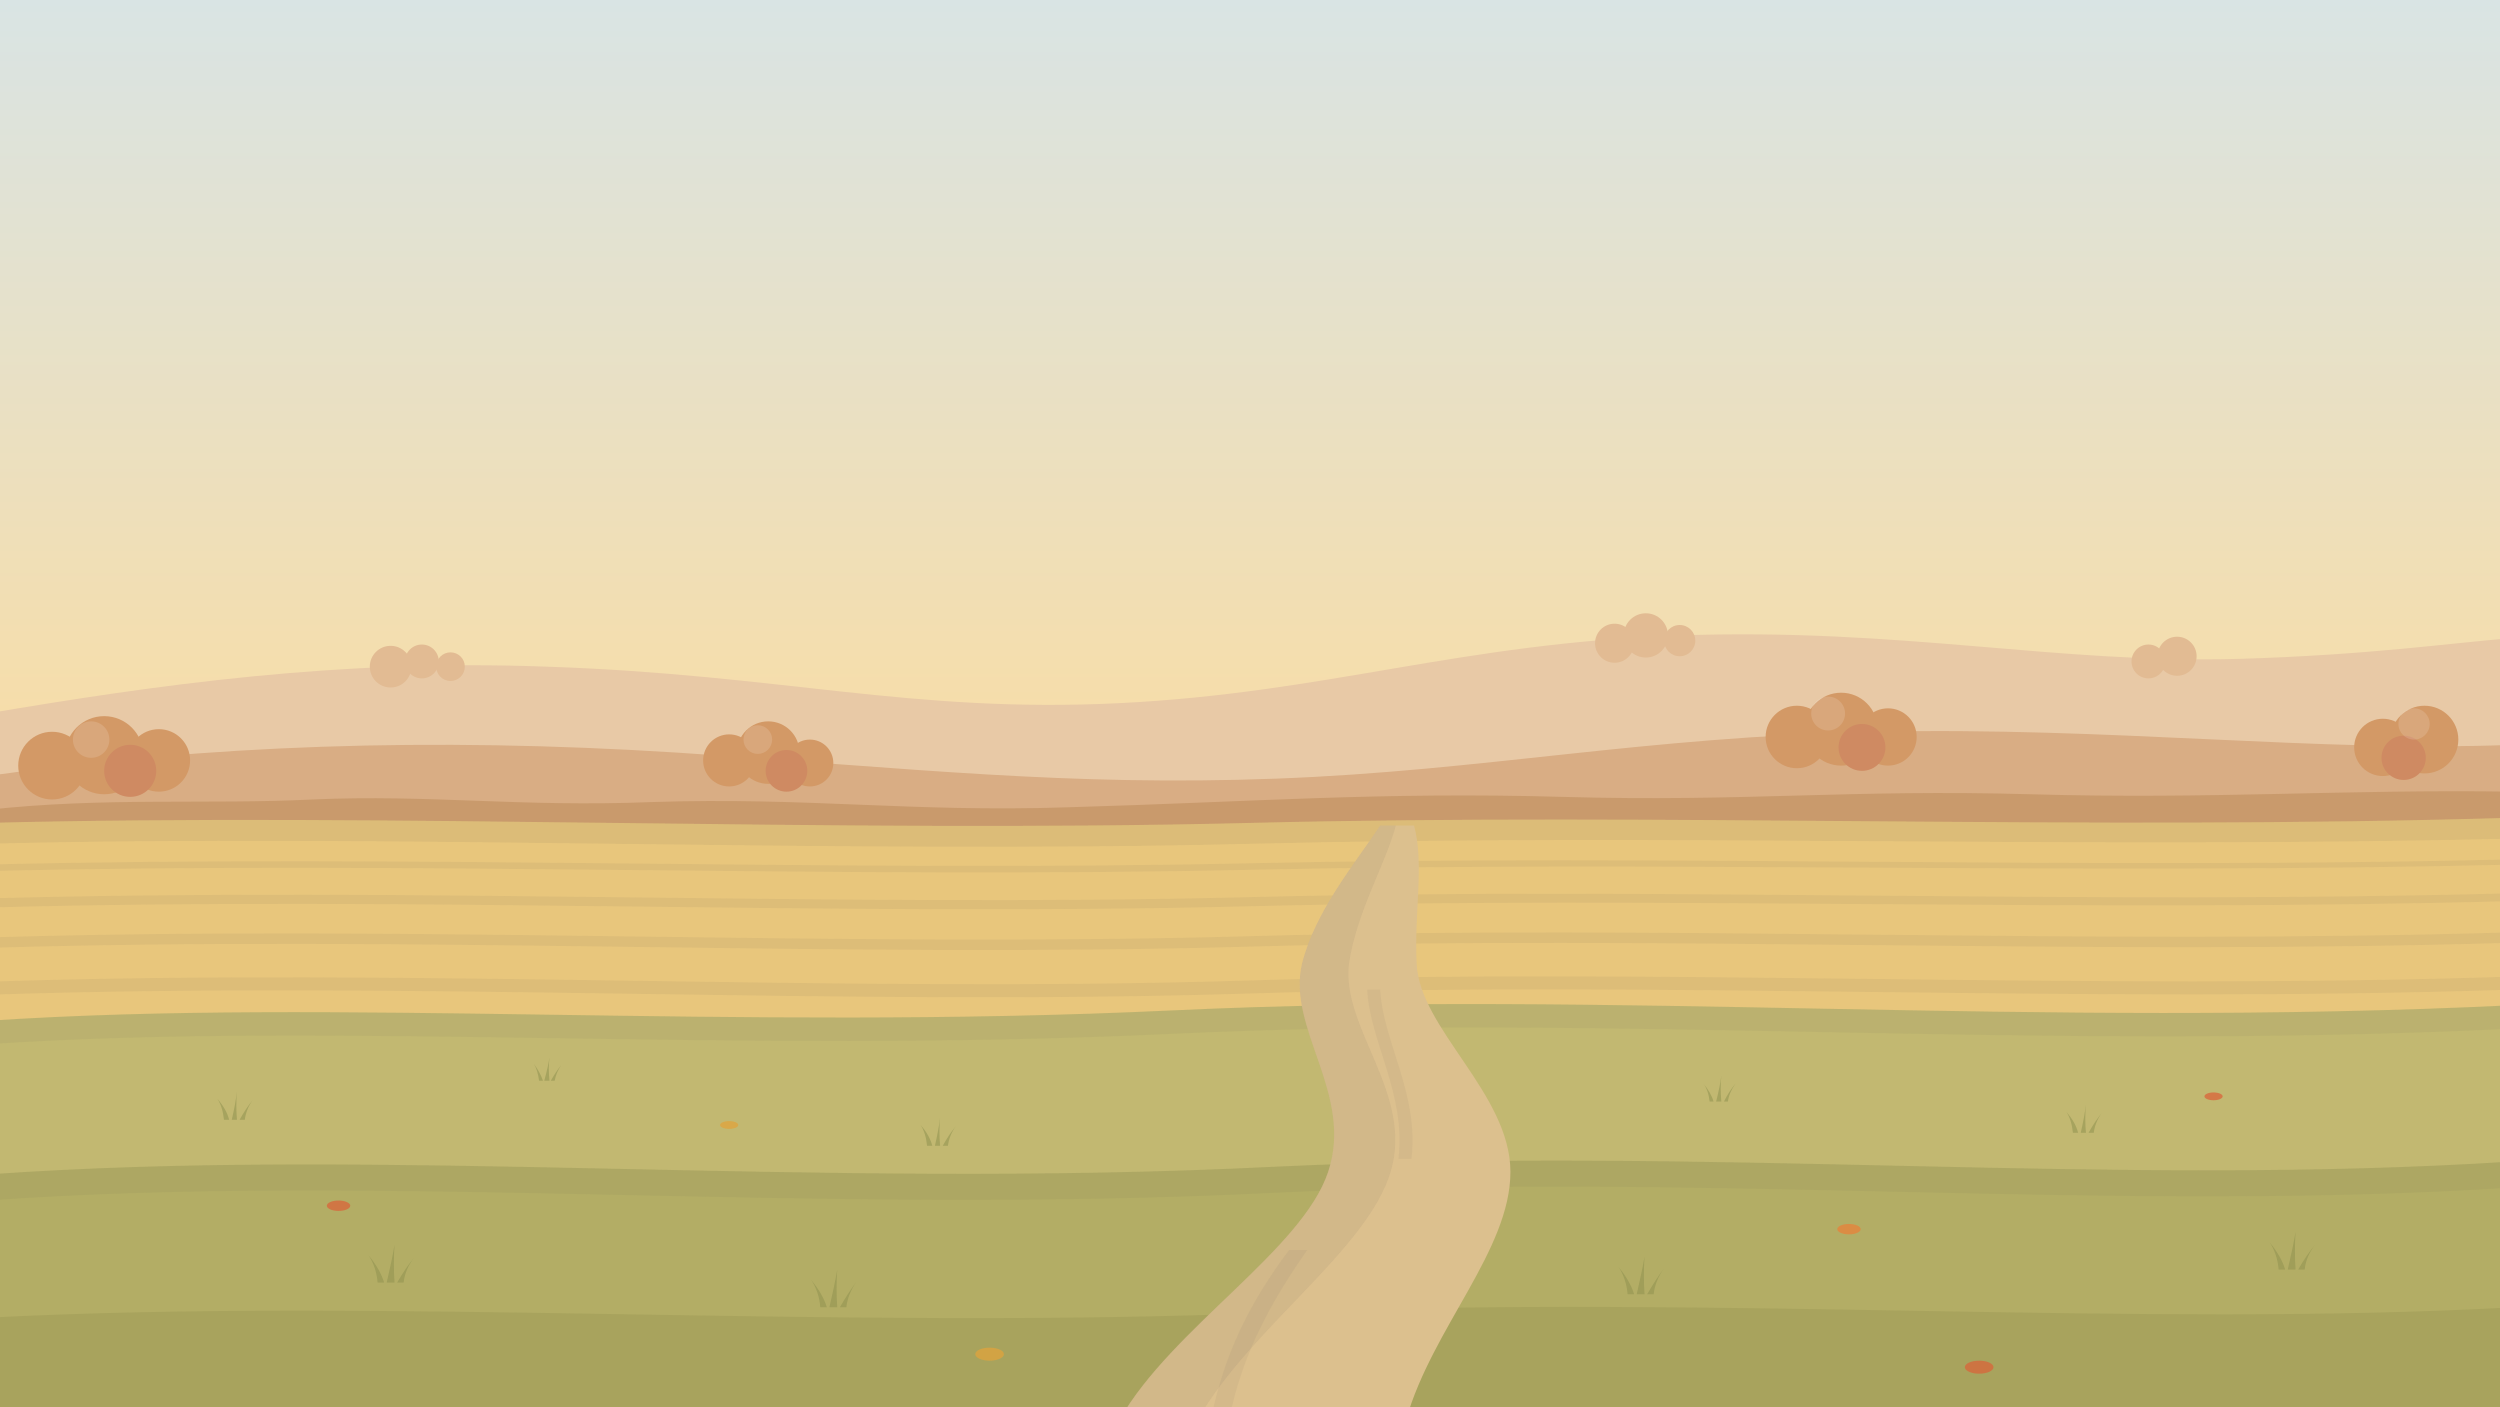
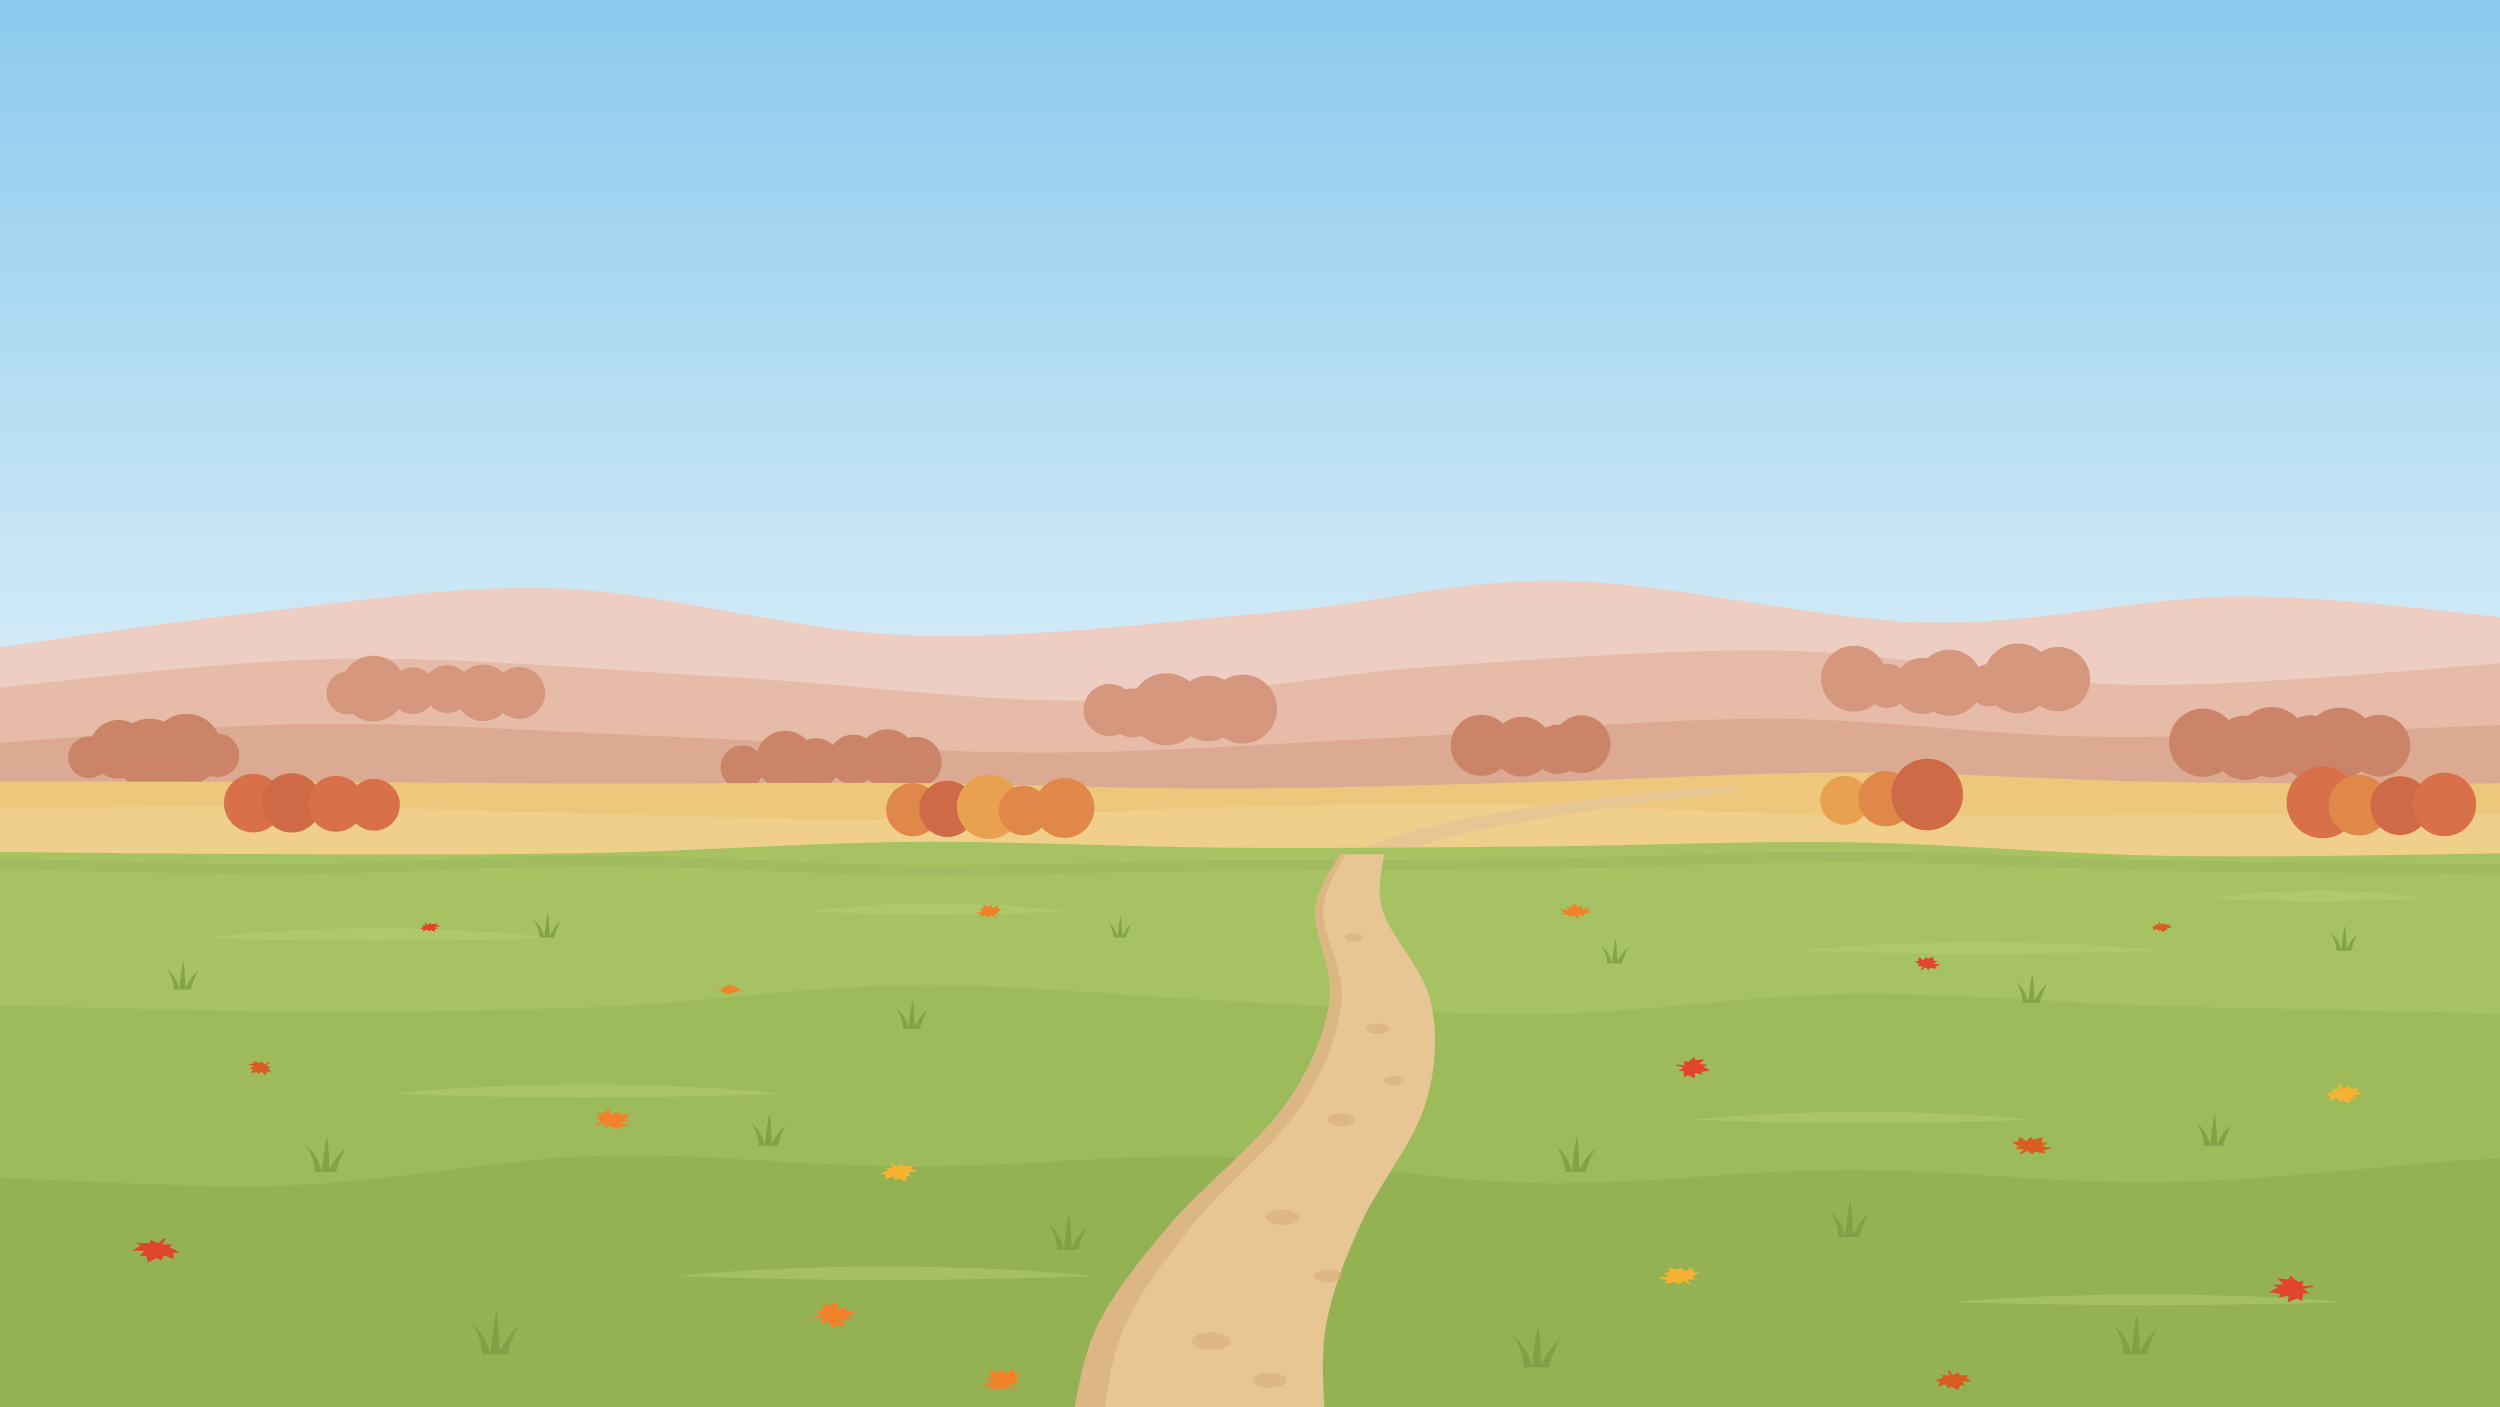
<svg xmlns="http://www.w3.org/2000/svg" viewBox="0 0 1920 1080" preserveAspectRatio="none">
  <defs>
-     <linearGradient id="thanksgiving-backdrop-sky" x1="0" y1="0" x2="0" y2="640" gradientUnits="userSpaceOnUse">
-       <stop offset="0" stop-color="#d9e4e4" />
-       <stop offset="1" stop-color="#fbdca0" />
+     <linearGradient id="thanksgiving-backdrop-sky" x1="0" y1="0" x2="0" y2="620" gradientUnits="userSpaceOnUse">
+       <stop offset="0" stop-color="#8ccaee" />
+       <stop offset="1" stop-color="#e2f2f9" />
    </linearGradient>
  </defs>
  <rect width="1920" height="1080" fill="url(#thanksgiving-backdrop-sky)" />
-   <path d="M-10 640L-10 548C120 526 260 506 420 512C600 518 700 548 860 540C1020 532 1120 494 1290 488C1460 482 1580 510 1720 506C1820 503 1880 494 1930 490L1930 640Z" fill="#e8c9a6" />
-   <g fill="#e2bb93">
-     <circle cx="300" cy="512" r="16" />
-     <circle cx="324" cy="508" r="13" />
-     <circle cx="346" cy="512" r="11" />
-     <circle cx="1240" cy="494" r="15" />
-     <circle cx="1264" cy="488" r="17" />
-     <circle cx="1290" cy="492" r="12" />
-     <circle cx="1650" cy="508" r="13" />
-     <circle cx="1672" cy="504" r="15" />
+   <path d="M-20 500C16.7 495 125 478 200 470C275 462 346.7 449 430 452C513.3 455 608.3 485 700 488C791.7 491 896.7 477 980 470C1063.3 463 1116.7 444.7 1200 446C1283.3 447.3 1393.3 476 1480 478C1566.7 480 1643.3 458.3 1720 458C1796.7 457.7 1903.3 473 1940 476L1940 1090L-20 1090Z" fill="#eecdc2" />
+   <path d="M-20 530C26.7 526 163.3 507.7 260 506C356.7 504.3 463.3 514.7 560 520C656.7 525.3 750 539.3 840 538C930 536.7 1010 518.3 1100 512C1190 505.7 1290 497.7 1380 500C1470 502.3 1546.7 524.7 1640 526C1733.3 527.3 1890 511 1940 508L1940 1090L-20 1090Z" fill="#e6bba8" />
+   <g fill="#d6977f">
+     <circle cx="267.2" cy="532.2" r="16.5" />
+     <circle cx="286.7" cy="528.8" r="25.2" />
+     <circle cx="316.9" cy="530.4" r="17.9" />
+     <circle cx="343.5" cy="529.2" r="18.3" />
+     <circle cx="371.1" cy="532.1" r="21.7" />
+     <circle cx="398.8" cy="532.2" r="19.9" />
  </g>
-   <path d="M-10 640L-10 596C160 572 330 566 520 578C700 590 820 604 980 598C1140 592 1260 566 1440 562C1620 558 1780 578 1930 572L1930 640Z" fill="#d9ad84" />
-   <g fill="#d39966">
-     <circle cx="40" cy="588" r="26" />
-     <circle cx="80" cy="580" r="30" />
-     <circle cx="122" cy="584" r="24" />
-     <circle cx="560" cy="584" r="20" />
-     <circle cx="590" cy="578" r="24" />
-     <circle cx="622" cy="586" r="18" />
-     <circle cx="1380" cy="566" r="24" />
-     <circle cx="1414" cy="560" r="28" />
-     <circle cx="1450" cy="566" r="22" />
-     <circle cx="1830" cy="574" r="22" />
-     <circle cx="1862" cy="568" r="26" />
+   <g fill="#d6977f">
+     <circle cx="852.2" cy="545.3" r="20" />
+     <circle cx="869.8" cy="547.5" r="18.8" />
+     <circle cx="895.8" cy="544.7" r="27.7" />
+     <circle cx="927.9" cy="544.1" r="25.2" />
+     <circle cx="954.3" cy="544.6" r="26.5" />
  </g>
-   <g fill="#cf8a62">
-     <circle cx="100" cy="592" r="20" />
-     <circle cx="604" cy="592" r="16" />
-     <circle cx="1430" cy="574" r="18" />
-     <circle cx="1846" cy="582" r="17" />
+   <g fill="#d6977f">
+     <circle cx="1423.9" cy="521.2" r="25.3" />
+     <circle cx="1449.2" cy="526.7" r="17" />
+     <circle cx="1476.2" cy="526.8" r="21.5" />
+     <circle cx="1497.3" cy="524.3" r="25.4" />
+     <circle cx="1527.6" cy="526.3" r="16.2" />
+     <circle cx="1550" cy="521" r="26.8" />
+     <circle cx="1580.6" cy="521.6" r="24.7" />
  </g>
-   <g fill="#ffffff" opacity="0.14">
-     <circle cx="70" cy="568" r="14" />
-     <circle cx="582" cy="568" r="11" />
-     <circle cx="1404" cy="548" r="13" />
-     <circle cx="1854" cy="556" r="12" />
+   <path d="M-20 572C23.3 569.3 150 557 240 556C330 555 426.7 562.3 520 566C613.3 569.7 706.7 578 800 578C893.3 578 986.7 570.3 1080 566C1173.3 561.7 1270 552 1360 552C1450 552 1523.3 565.3 1620 566C1716.7 566.7 1886.7 557.7 1940 556L1940 1090L-20 1090Z" fill="#dcaa92" />
+   <g fill="#cc8468">
+     <circle cx="68.3" cy="581.6" r="16" />
+     <circle cx="91" cy="575.4" r="22.5" />
+     <circle cx="115" cy="579" r="27.1" />
+     <circle cx="143.1" cy="575.4" r="27.2" />
+     <circle cx="167.2" cy="580.1" r="16.6" />
  </g>
-   <path d="M-10 640L-10 622C80 612 160 618 240 614C330 610 400 620 500 616C620 612 700 624 820 620C960 616 1060 608 1200 612C1340 616 1420 606 1560 610C1700 614 1800 606 1930 608L1930 640Z" fill="#c99a6c" />
-   <path d="M-10 632C300 624 640 640 960 632C1280 624 1600 638 1930 628L1930 1090L-10 1090Z" fill="#e8c67c" />
-   <path d="M-10 632C300 624 640 640 960 632C1280 624 1600 638 1930 628L1930 644C1600 652 1280 640 960 648C640 656 300 640 -10 648Z" fill="#2b2b3a" opacity="0.07" />
-   <g fill="#2b2b3a" opacity="0.06">
-     <path d="M-10 664C320 656 640 670 960 663C1280 656 1600 668 1930 660L1930 664C1600 672 1280 661 960 668C640 675 320 661 -10 669Z" />
-     <path d="M-10 690C320 681 640 697 960 689C1280 681 1600 695 1930 686L1930 692C1600 701 1280 688 960 696C640 704 320 688 -10 697Z" />
-     <path d="M-10 720C320 710 640 728 960 719C1280 710 1600 726 1930 716L1930 724C1600 734 1280 718 960 727C640 736 320 718 -10 728Z" />
-     <path d="M-10 754C320 743 640 763 960 753C1280 743 1600 761 1930 750L1930 760C1600 771 1280 753 960 763C640 773 320 753 -10 764Z" />
+   <g fill="#cc8468">
+     <circle cx="570.1" cy="589.2" r="16.7" />
+     <circle cx="603" cy="583.5" r="22.3" />
+     <circle cx="626.7" cy="585.8" r="18.9" />
+     <circle cx="655.3" cy="583.3" r="19.1" />
+     <circle cx="681.6" cy="582.3" r="22.2" />
+     <circle cx="703.7" cy="585.4" r="19.5" />
  </g>
-   <path d="M-10 784C260 766 560 792 900 776C1240 760 1560 790 1930 772L1930 1090L-10 1090Z" fill="#c2b871" />
-   <path d="M-10 784C260 766 560 792 900 776C1240 760 1560 790 1930 772L1930 790C1560 808 1240 778 900 794C560 810 260 784 -10 802Z" fill="#2b2b3a" opacity="0.05" />
-   <path d="M-10 902C300 880 620 914 980 896C1320 880 1620 912 1930 892L1930 1090L-10 1090Z" fill="#b3ad65" />
-   <path d="M-10 902C300 880 620 914 980 896C1320 880 1620 912 1930 892L1930 912C1620 932 1320 900 980 916C620 934 300 900 -10 922Z" fill="#2b2b3a" opacity="0.05" />
-   <path d="M-10 1012C300 996 640 1022 980 1008C1320 994 1640 1020 1930 1004L1930 1090L-10 1090Z" fill="#a8a35d" />
-   <path d="M1060 634C1040 664 1010 700 1000 740C988 790 1040 840 1020 900C1000 960 900 1020 860 1090L1080 1090C1100 1020 1160 960 1160 900C1160 840 1090 790 1088 740C1086 700 1094 664 1086 634Z" fill="#dcc08e" />
-   <path d="M1060 634C1040 664 1010 700 1000 740C988 790 1040 840 1020 900C1000 960 900 1020 860 1090L920 1090C960 1020 1050 960 1068 900C1086 840 1030 790 1036 740C1042 700 1064 664 1072 634Z" fill="#2b2b3a" opacity="0.06" />
-   <g fill="#2b2b3a" opacity="0.05">
-     <path d="M1050 760C1052 800 1080 840 1074 890L1084 890C1090 840 1062 800 1060 760Z" />
-     <path d="M990 960C960 1000 940 1040 930 1090L944 1090C954 1040 976 1000 1004 960Z" />
+   <g fill="#cc8468">
+     <circle cx="1137.6" cy="572.4" r="23.5" />
+     <circle cx="1169" cy="573.5" r="23" />
+     <circle cx="1196.2" cy="575.5" r="18.9" />
+     <circle cx="1214.6" cy="571.6" r="22.2" />
  </g>
-   <g fill="#8f914f" opacity="0.55">
-     <path d="M172 860Q171 850 167 844Q174 852 176 860ZM178 860Q181 847 182 838Q181 849 182 860ZM184 860Q189 851 194 845Q189 852 188 860Z" />
-     <path d="M414 830Q413 822 410 817Q415 824 417 830ZM418 830Q421 819 422 812Q421 821 422 830ZM423 830Q427 823 431 818Q427 824 426 830Z" />
-     <path d="M712 880Q711 870 707 864Q714 872 716 880ZM718 880Q721 867 722 858Q721 869 722 880ZM724 880Q729 871 734 865Q729 872 728 880Z" />
-     <path d="M1313 846Q1312 837 1308 832Q1314 839 1316 846ZM1318 846Q1321 834 1322 826Q1321 836 1322 846ZM1324 846Q1328 838 1333 832Q1328 839 1327 846Z" />
-     <path d="M1592 870Q1591 860 1587 854Q1594 862 1596 870ZM1598 870Q1601 857 1602 848Q1601 859 1602 870ZM1604 870Q1609 861 1614 855Q1609 862 1608 870Z" />
-     <path d="M290 985Q289 973 283 964Q292 975 295 985ZM297 985Q301 968 303 956Q302 971 303 985ZM305 985Q312 973 318 966Q311 975 310 985Z" />
-     <path d="M630 1004Q629 992 623 983Q632 994 635 1004ZM637 1004Q641 987 643 975Q642 990 643 1004ZM645 1004Q652 992 658 984Q651 994 650 1004Z" />
-     <path d="M1250 994Q1249 982 1243 973Q1252 984 1255 994ZM1257 994Q1261 977 1263 965Q1262 980 1263 994ZM1265 994Q1272 982 1278 974Q1271 984 1270 994Z" />
-     <path d="M1750 975Q1749 963 1743 954Q1752 965 1755 975ZM1757 975Q1761 958 1763 946Q1762 961 1763 975ZM1765 975Q1772 963 1778 956Q1771 965 1770 975Z" />
+   <g fill="#cc8468">
+     <circle cx="1692" cy="570.4" r="26.2" />
+     <circle cx="1724.2" cy="574.3" r="24.7" />
+     <circle cx="1744.6" cy="570" r="27" />
+     <circle cx="1774.3" cy="573.8" r="24.4" />
+     <circle cx="1796.8" cy="570.8" r="27.3" />
+     <circle cx="1827.3" cy="572.7" r="23.7" />
  </g>
-   <g opacity="0.75">
-     <ellipse cx="260" cy="926" rx="9" ry="4" fill="#d9643a" />
-     <ellipse cx="560" cy="864" rx="7" ry="3" fill="#e0a33c" />
-     <ellipse cx="1420" cy="944" rx="9" ry="4" fill="#e8813a" />
-     <ellipse cx="1700" cy="842" rx="7" ry="3" fill="#d9643a" />
-     <ellipse cx="760" cy="1040" rx="11" ry="5" fill="#e0a33c" />
-     <ellipse cx="1520" cy="1050" rx="11" ry="5" fill="#d9643a" />
+   <path d="M-20 600.2C20 600.2 140 600.2 220 600.5C300 600.7 380 601.6 460 601.7C540 601.9 620 600.8 700 601.4C780 602.1 860 605.8 940 605.6C1020 605.5 1100 602.7 1180 600.6C1260 598.6 1340 593.3 1420 593.3C1500 593.3 1580 599.1 1660 600.5C1740 601.9 1853.3 601.9 1900 601.7C1946.7 601.5 1933.3 599.6 1940 599.2L1940 1090L-20 1090Z" fill="#ecc77c" />
+   <path d="M-20 621.5C20 621 140 618.3 220 618.9C300 619.5 380 623.2 460 625C540 626.7 620 630.2 700 629.3C780 628.4 860 621.7 940 619.8C1020 618 1100 617.1 1180 618.2C1260 619.3 1340 625.1 1420 626.4C1500 627.6 1580 626 1660 625.7C1740 625.4 1853.3 624.5 1900 624.7C1946.7 624.9 1933.3 626.5 1940 626.8L1940 1090L-20 1090Z" fill="#f2d491" opacity="0.6" />
+   <path d="M1030 662C1060 640 1120 628 1190 618C1240 611 1290 606 1330 604L1338 607C1296 612 1248 618 1200 626C1136 636 1084 648 1062 662Z" fill="#e8c693" />
+   <circle cx="194.5" cy="616.8" r="22.5" fill="#d8704a" />
+   <circle cx="224.1" cy="616.6" r="22.8" fill="#cf6a46" />
+   <circle cx="258" cy="617.3" r="21.5" fill="#d8704a" />
+   <circle cx="287.2" cy="618.1" r="19.9" fill="#d8704a" />
+   <circle cx="701" cy="621.8" r="20.4" fill="#e0874a" />
+   <circle cx="727.6" cy="621.2" r="21.6" fill="#cf6a46" />
+   <circle cx="759.6" cy="619.6" r="24.7" fill="#e9a04f" />
+   <circle cx="786.1" cy="622.5" r="19.1" fill="#e0874a" />
+   <circle cx="817.5" cy="620.5" r="23" fill="#e0874a" />
+   <circle cx="1416.7" cy="614.7" r="18.7" fill="#e9a04f" />
+   <circle cx="1448.4" cy="613.4" r="21.2" fill="#e0874a" />
+   <circle cx="1480.1" cy="610.2" r="27.5" fill="#cf6a46" />
+   <circle cx="1783.7" cy="616.2" r="27.6" fill="#d8704a" />
+   <circle cx="1811.7" cy="618.4" r="23.3" fill="#e0874a" />
+   <circle cx="1843.2" cy="618.7" r="22.6" fill="#cf6a46" />
+   <circle cx="1877.3" cy="617.8" r="24.4" fill="#d8704a" />
+   <path d="M-20 654.1C20 654.4 140 655.9 220 656C300 656.2 380 656.6 460 655C540 653.4 620 647.3 700 646.6C780 645.9 860 650.4 940 651C1020 651.6 1100 650.8 1180 650.1C1260 649.5 1340 645.7 1420 646.9C1500 648.1 1580 655.7 1660 657.2C1740 658.7 1853.3 656.3 1900 655.7C1946.7 655.2 1933.3 654.3 1940 654L1940 1090L-20 1090Z" fill="#a7c263" />
+   <path d="M-20 658.7C20 659.5 140 663.8 220 663.5C300 663.3 380 656.9 460 657.1C540 657.2 620 663.7 700 664.4C780 665 860 661.5 940 660.7C1020 659.9 1100 660.6 1180 659.5C1260 658.4 1340 653.9 1420 654.1C1500 654.3 1580 659.2 1660 660.7C1740 662.3 1853.3 662.8 1900 663.4C1946.7 664 1933.3 664.2 1940 664.4L1940 1090L-20 1090Z" fill="#2b2b3a" opacity="0.05" />
+   <path d="M-20 666.7C20 667.5 140 671.8 220 671.5C300 671.3 380 664.9 460 665.1C540 665.2 620 671.7 700 672.4C780 673 860 669.5 940 668.7C1020 667.9 1100 668.6 1180 667.5C1260 666.4 1340 661.9 1420 662.1C1500 662.3 1580 667.2 1660 668.7C1740 670.3 1853.3 670.8 1900 671.4C1946.7 672 1933.3 672.2 1940 672.4L1940 1090L-20 1090Z" fill="#a7c263" />
+   <path d="M-20 771.4C20 772.3 140 776.4 220 776.7C300 777 380 776.7 460 773.4C540 770 620 757.3 700 756.5C780 755.6 860 764.8 940 768.5C1020 772.2 1100 779.8 1180 778.9C1260 778.1 1340 764.5 1420 763.4C1500 762.4 1580 770.1 1660 772.6C1740 775 1853.3 776.4 1900 778.1C1946.7 779.9 1933.3 782.2 1940 783L1940 1090L-20 1090Z" fill="#9ebb5b" />
+   <path d="M-20 903.4C20 904.6 140 913 220 910.4C300 907.7 380 890.1 460 887.7C540 885.3 620 895.8 700 895.9C780 896 860 886.3 940 888.4C1020 890.5 1100 907 1180 908.6C1260 910.3 1340 898.4 1420 898.3C1500 898.3 1580 909.4 1660 908.1C1740 906.8 1853.3 892.9 1900 890.6C1946.7 888.2 1933.3 893.4 1940 894L1940 1090L-20 1090Z" fill="#94b253" />
+   <g fill="#b6ce72" opacity="0.5">
+     <path d="M160 720C238 710.596 342 710.596 420 720C342 723.762 238 723.762 160 720Z" />
+     <path d="M620 700C680 691.965 760 691.965 820 700C760 703.214 680 703.214 620 700Z" />
+     <path d="M1380 730C1464 721.462 1576 721.462 1660 730C1576 733.415 1464 733.415 1380 730Z" />
+     <path d="M1700 690C1748 681.835 1812 681.835 1860 690C1812 693.266 1748 693.266 1700 690Z" />
+     <path d="M300 840C390 830.592 510 830.592 600 840C510 843.763 390 843.763 300 840Z" />
+     <path d="M1300 860C1378 852.032 1482 852.032 1560 860C1482 863.187 1378 863.187 1300 860Z" />
+     <path d="M520 980C616 970.343 744 970.343 840 980C744 983.863 616 983.863 520 980Z" />
+     <path d="M1500 1000C1590 992.227 1710 992.227 1800 1000C1710 1003.109 1590 1003.109 1500 1000Z" />
  </g>
+   <path d="M1029 656C1025.8 663.3 1011.3 681 1010 700C1008.7 719 1025 745 1021 770C1017 795 1006.3 821.7 986 850C965.7 878.3 923 911.7 899 940C875 968.3 854.8 993.3 842 1020C829.2 1046.7 825.3 1086.7 822 1100L1018 1100C1018 1086.7 1013.5 1046.7 1018 1020C1022.5 993.3 1032.3 968.3 1045 940C1057.7 911.7 1085 878.3 1094 850C1103 821.7 1104.3 795 1099 770C1093.7 745 1068 719 1062 700C1056 681 1062.8 663.3 1063 656Z" fill="#e8c693" />
+   <path d="M1029 656C1025.8 663.3 1011.3 681 1010 700C1008.7 719 1025 745 1021 770C1017 795 1006.3 821.7 986 850C965.7 878.3 923 911.7 899 940C875 968.3 854.8 993.3 842 1020C829.2 1046.7 825.3 1086.7 822 1100L845.5 1100C848.5 1086.7 851.3 1046.7 863.1 1020C875 993.3 893.9 968.3 916.5 940C939.2 911.7 980 878.3 999 850C1017.9 821.7 1027.5 795 1030.4 770C1033.2 745 1015.8 719 1016.2 700C1016.7 681 1030.3 663.3 1033.1 656Z" fill="#d6ad78" opacity="0.6" />
+   <g fill="#d6ad78" opacity="0.55">
+     <ellipse cx="1040" cy="720" rx="7" ry="3.2" />
+     <ellipse cx="1058" cy="790" rx="9" ry="4.1" />
+     <ellipse cx="1030" cy="860" rx="11" ry="5" />
+     <ellipse cx="1070" cy="830" rx="8" ry="3.6" />
+     <ellipse cx="985" cy="935" rx="13" ry="5.9" />
+     <ellipse cx="1020" cy="980" rx="11" ry="5" />
+     <ellipse cx="930" cy="1030" rx="15" ry="6.8" />
+     <ellipse cx="975" cy="1060" rx="13" ry="5.9" />
+   </g>
+   <g fill="#7c9c42" opacity="0.8">
+     <path d="M133.6 760Q132.8 750.4 128 744Q136 750.4 137.6 760ZM137.6 760Q139.2 745.6 140.8 737.6Q142.4 747.2 142.4 760ZM141.6 760Q146.4 750.4 152 745.6Q148 753.6 146.4 760Z" />
+     <path d="M414.4 720Q413.7 711.6 409.5 706Q416.5 711.6 417.9 720ZM417.9 720Q419.3 707.4 420.7 700.4Q422.1 708.8 422.1 720ZM421.4 720Q425.6 711.6 430.5 707.4Q427 714.4 425.6 720Z" />
+     <path d="M693.6 790Q692.8 780.4 688 774Q696 780.4 697.6 790ZM697.6 790Q699.2 775.6 700.8 767.6Q702.4 777.2 702.4 790ZM701.6 790Q706.4 780.4 712 775.6Q708 783.6 706.4 790Z" />
+     <path d="M855.2 720Q854.6 712.8 851 708Q857 712.8 858.2 720ZM858.2 720Q859.4 709.2 860.6 703.2Q861.8 710.4 861.8 720ZM861.2 720Q864.8 712.8 869 709.2Q866 715.2 864.8 720Z" />
+     <path d="M1234.4 740Q1233.7 731.6 1229.5 726Q1236.5 731.6 1237.9 740ZM1237.9 740Q1239.3 727.4 1240.7 720.4Q1242.1 728.8 1242.1 740ZM1241.4 740Q1245.6 731.6 1250.5 727.4Q1247 734.4 1245.6 740Z" />
+     <path d="M1553.6 770Q1552.8 760.4 1548 754Q1556 760.4 1557.6 770ZM1557.6 770Q1559.2 755.6 1560.8 747.6Q1562.4 757.2 1562.4 770ZM1561.6 770Q1566.4 760.4 1572 755.6Q1568 763.6 1566.4 770Z" />
+     <path d="M1794.4 730Q1793.7 721.6 1789.5 716Q1796.5 721.6 1797.9 730ZM1797.9 730Q1799.3 717.4 1800.7 710.4Q1802.1 718.8 1802.1 730ZM1801.4 730Q1805.6 721.6 1810.5 717.4Q1807 724.4 1805.6 730Z" />
+     <path d="M242 900Q241 888 235 880Q245 888 247 900ZM247 900Q249 882 251 872Q253 884 253 900ZM252 900Q258 888 265 882Q260 892 258 900Z" />
+     <path d="M582.8 880Q581.9 869.2 576.5 862Q585.5 869.2 587.3 880ZM587.3 880Q589.1 863.8 590.9 854.8Q592.7 865.6 592.7 880ZM591.8 880Q597.2 869.2 603.5 863.8Q599 872.8 597.2 880Z" />
+     <path d="M812 960Q811 948 805 940Q815 948 817 960ZM817 960Q819 942 821 932Q823 944 823 960ZM822 960Q828 948 835 942Q830 952 828 960Z" />
+     <path d="M1202 900Q1201 888 1195 880Q1205 888 1207 900ZM1207 900Q1209 882 1211 872Q1213 884 1213 900ZM1212 900Q1218 888 1225 882Q1220 892 1218 900Z" />
+     <path d="M1412 950Q1411 938 1405 930Q1415 938 1417 950ZM1417 950Q1419 932 1421 922Q1423 934 1423 950ZM1422 950Q1428 938 1435 932Q1430 942 1428 950Z" />
+     <path d="M1692.8 880Q1691.9 869.2 1686.5 862Q1695.5 869.2 1697.3 880ZM1697.3 880Q1699.1 863.8 1700.9 854.8Q1702.7 865.6 1702.7 880ZM1701.8 880Q1707.2 869.2 1713.5 863.8Q1709 872.8 1707.2 880Z" />
+     <path d="M370.4 1040Q369.2 1025.6 362 1016Q374 1025.6 376.4 1040ZM376.4 1040Q378.8 1018.4 381.2 1006.4Q383.6 1020.8 383.6 1040ZM382.4 1040Q389.6 1025.6 398 1018.4Q392 1030.4 389.6 1040Z" />
+     <path d="M1170.4 1050Q1169.2 1035.6 1162 1026Q1174 1035.6 1176.4 1050ZM1176.4 1050Q1178.8 1028.4 1181.2 1016.4Q1183.6 1030.8 1183.6 1050ZM1182.4 1050Q1189.6 1035.6 1198 1028.4Q1192 1040.4 1189.6 1050Z" />
+     <path d="M1631.2 1040Q1630.1 1026.8 1623.5 1018Q1634.5 1026.8 1636.7 1040ZM1636.7 1040Q1638.9 1020.2 1641.1 1009.2Q1643.3 1022.4 1643.3 1040ZM1642.2 1040Q1648.8 1026.8 1656.5 1020.2Q1651 1031.2 1648.8 1040Z" />
+   </g>
+   <path transform="translate(330 712) scale(0.4 0.2) rotate(149)" d="M0-20L5-11L10-14L9-5L19-8L15 1L20 4L9 8L10 13L2 10L1 19L-1 19L-2 10L-10 13L-9 8L-20 4L-15 1L-19-8L-9-5L-10-14L-5-11Z" fill="#e2452e" />
+   <path transform="translate(560 760) scale(0.5 0.2) rotate(100)" d="M0-20L5-11L10-14L9-5L19-8L15 1L20 4L9 8L10 13L2 10L1 19L-1 19L-2 10L-10 13L-9 8L-20 4L-15 1L-19-8L-9-5L-10-14L-5-11Z" fill="#f2822a" />
+   <path transform="translate(760 700) scale(0.5 0.3) rotate(331)" d="M0-20L5-11L10-14L9-5L19-8L15 1L20 4L9 8L10 13L2 10L1 19L-1 19L-2 10L-10 13L-9 8L-20 4L-15 1L-19-8L-9-5L-10-14L-5-11Z" fill="#f2822a" />
+   <path transform="translate(1210 700) scale(0.6 0.3) rotate(353)" d="M0-20L5-11L10-14L9-5L19-8L15 1L20 4L9 8L10 13L2 10L1 19L-1 19L-2 10L-10 13L-9 8L-20 4L-15 1L-19-8L-9-5L-10-14L-5-11Z" fill="#f2822a" />
+   <path transform="translate(1480 740) scale(0.5 0.3) rotate(29)" d="M0-20L5-11L10-14L9-5L19-8L15 1L20 4L9 8L10 13L2 10L1 19L-1 19L-2 10L-10 13L-9 8L-20 4L-15 1L-19-8L-9-5L-10-14L-5-11Z" fill="#e2452e" />
+   <path transform="translate(1660 712) scale(0.4 0.2) rotate(167)" d="M0-20L5-11L10-14L9-5L19-8L15 1L20 4L9 8L10 13L2 10L1 19L-1 19L-2 10L-10 13L-9 8L-20 4L-15 1L-19-8L-9-5L-10-14L-5-11Z" fill="#d95d23" />
+   <path transform="translate(200 820) scale(0.5 0.3) rotate(227)" d="M0-20L5-11L10-14L9-5L19-8L15 1L20 4L9 8L10 13L2 10L1 19L-1 19L-2 10L-10 13L-9 8L-20 4L-15 1L-19-8L-9-5L-10-14L-5-11Z" fill="#d95d23" />
+   <path transform="translate(470 860) scale(0.8 0.4) rotate(58)" d="M0-20L5-11L10-14L9-5L19-8L15 1L20 4L9 8L10 13L2 10L1 19L-1 19L-2 10L-10 13L-9 8L-20 4L-15 1L-19-8L-9-5L-10-14L-5-11Z" fill="#f2822a" />
+   <path transform="translate(690 900) scale(0.7 0.4) rotate(156)" d="M0-20L5-11L10-14L9-5L19-8L15 1L20 4L9 8L10 13L2 10L1 19L-1 19L-2 10L-10 13L-9 8L-20 4L-15 1L-19-8L-9-5L-10-14L-5-11Z" fill="#f7b232" />
+   <path transform="translate(1300 820) scale(0.7 0.4) rotate(106)" d="M0-20L5-11L10-14L9-5L19-8L15 1L20 4L9 8L10 13L2 10L1 19L-1 19L-2 10L-10 13L-9 8L-20 4L-15 1L-19-8L-9-5L-10-14L-5-11Z" fill="#e2452e" />
+   <path transform="translate(1560 880) scale(0.8 0.4) rotate(34)" d="M0-20L5-11L10-14L9-5L19-8L15 1L20 4L9 8L10 13L2 10L1 19L-1 19L-2 10L-10 13L-9 8L-20 4L-15 1L-19-8L-9-5L-10-14L-5-11Z" fill="#d95d23" />
+   <path transform="translate(1800 840) scale(0.7 0.4) rotate(163)" d="M0-20L5-11L10-14L9-5L19-8L15 1L20 4L9 8L10 13L2 10L1 19L-1 19L-2 10L-10 13L-9 8L-20 4L-15 1L-19-8L-9-5L-10-14L-5-11Z" fill="#f7b232" />
+   <path transform="translate(120 960) scale(0.9 0.5) rotate(201)" d="M0-20L5-11L10-14L9-5L19-8L15 1L20 4L9 8L10 13L2 10L1 19L-1 19L-2 10L-10 13L-9 8L-20 4L-15 1L-19-8L-9-5L-10-14L-5-11Z" fill="#e2452e" />
+   <path transform="translate(640 1010) scale(0.9 0.5) rotate(77)" d="M0-20L5-11L10-14L9-5L19-8L15 1L20 4L9 8L10 13L2 10L1 19L-1 19L-2 10L-10 13L-9 8L-20 4L-15 1L-19-8L-9-5L-10-14L-5-11Z" fill="#f2822a" />
+   <path transform="translate(770 1060) scale(0.8 0.5) rotate(319)" d="M0-20L5-11L10-14L9-5L19-8L15 1L20 4L9 8L10 13L2 10L1 19L-1 19L-2 10L-10 13L-9 8L-20 4L-15 1L-19-8L-9-5L-10-14L-5-11Z" fill="#f2822a" />
+   <path transform="translate(1290 980) scale(0.8 0.4) rotate(328)" d="M0-20L5-11L10-14L9-5L19-8L15 1L20 4L9 8L10 13L2 10L1 19L-1 19L-2 10L-10 13L-9 8L-20 4L-15 1L-19-8L-9-5L-10-14L-5-11Z" fill="#f7b232" />
+   <path transform="translate(1500 1060) scale(0.7 0.4) rotate(165)" d="M0-20L5-11L10-14L9-5L19-8L15 1L20 4L9 8L10 13L2 10L1 19L-1 19L-2 10L-10 13L-9 8L-20 4L-15 1L-19-8L-9-5L-10-14L-5-11Z" fill="#d95d23" />
+   <path transform="translate(1760 990) scale(0.9 0.5) rotate(256)" d="M0-20L5-11L10-14L9-5L19-8L15 1L20 4L9 8L10 13L2 10L1 19L-1 19L-2 10L-10 13L-9 8L-20 4L-15 1L-19-8L-9-5L-10-14L-5-11Z" fill="#e2452e" />
</svg>
